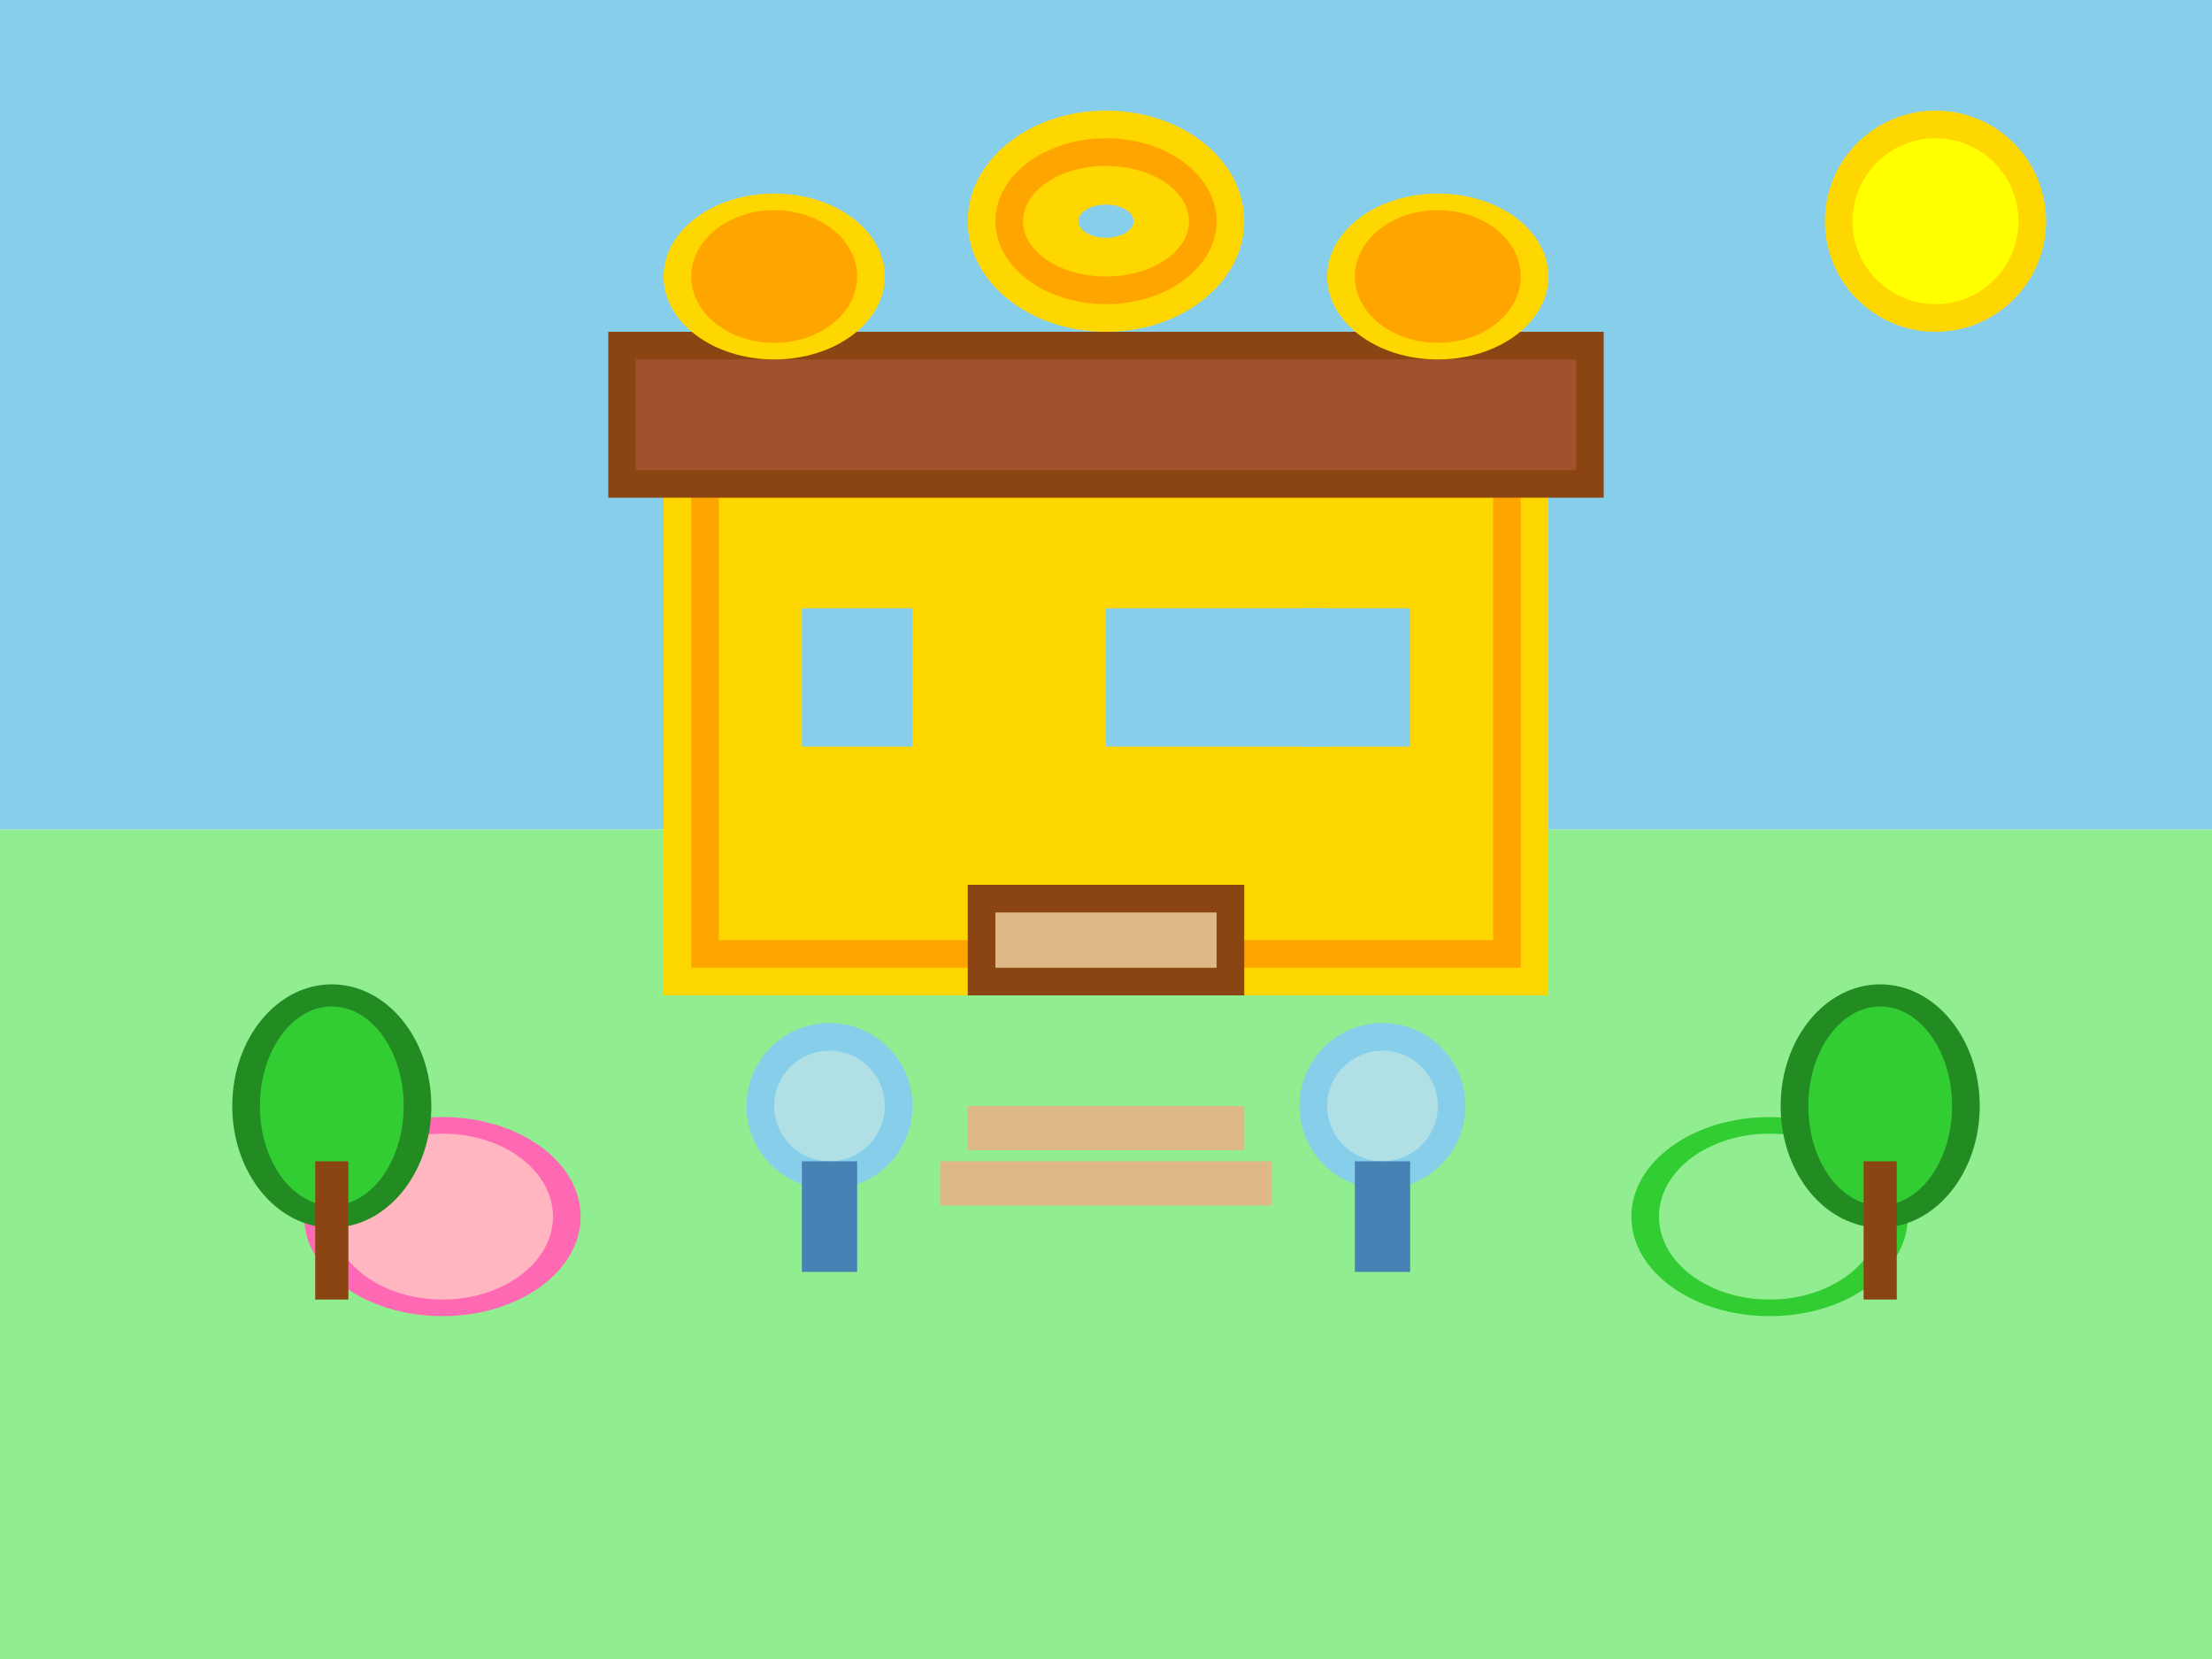
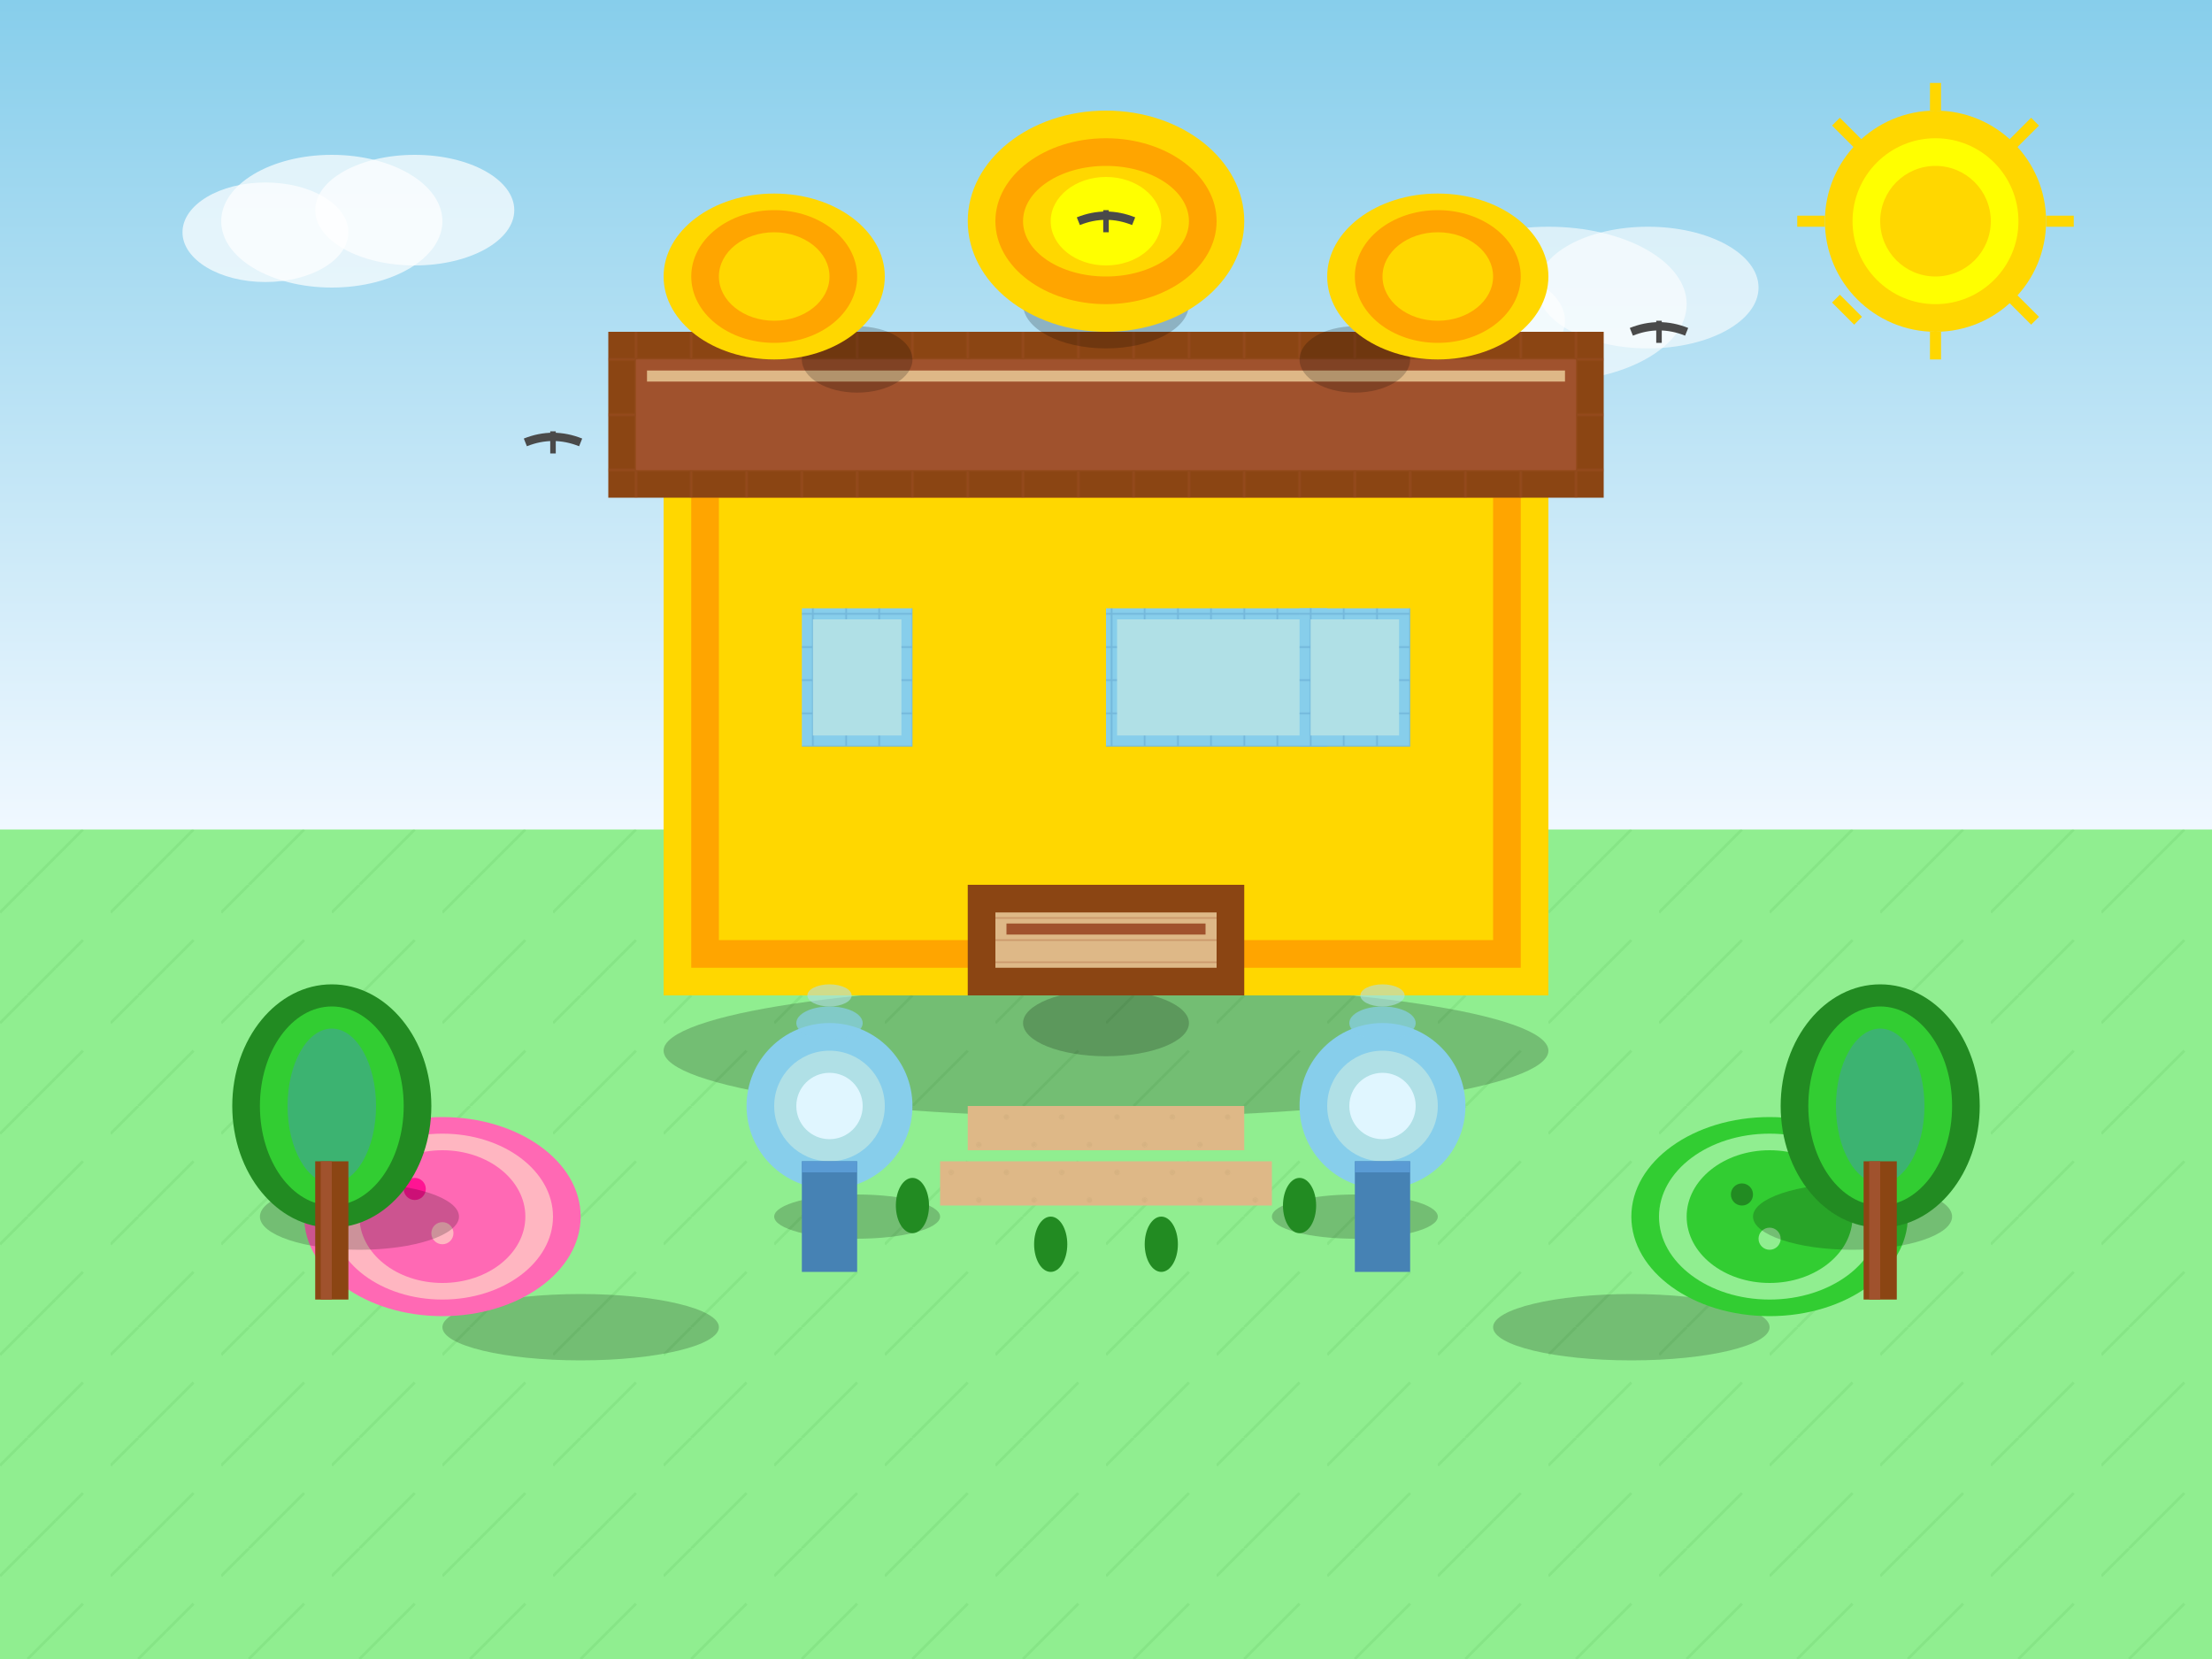
<svg xmlns="http://www.w3.org/2000/svg" width="400" height="300" viewBox="0 0 400 300" fill="none">
  <rect width="400" height="300" fill="#F0F8FF" />
-   <rect x="0" y="0" width="400" height="150" fill="#87CEEB" />
+   <rect x="0" y="0" width="400" height="150" fill="url(#skyGradient)" />
+   <ellipse cx="60" cy="40" rx="20" ry="12" fill="#FFFFFF" opacity="0.7" />
+   <ellipse cx="75" cy="38" rx="18" ry="10" fill="#FFFFFF" opacity="0.7" />
+   <ellipse cx="48" cy="42" rx="15" ry="9" fill="#FFFFFF" opacity="0.7" />
+   <ellipse cx="280" cy="55" rx="25" ry="14" fill="#FFFFFF" opacity="0.6" />
+   <ellipse cx="298" cy="52" rx="20" ry="11" fill="#FFFFFF" opacity="0.6" />
+   <ellipse cx="265" cy="58" rx="18" ry="10" fill="#FFFFFF" opacity="0.6" />
  <rect x="0" y="150" width="400" height="150" fill="#90EE90" />
+   <rect x="0" y="150" width="400" height="150" fill="url(#grassTexture)" opacity="0.3" />
+   <ellipse cx="200" cy="190" rx="80" ry="12" fill="#000000" opacity="0.2" />
  <rect x="120" y="80" width="160" height="100" fill="#FFD700" />
  <rect x="125" y="85" width="150" height="90" fill="#FFA500" />
  <rect x="130" y="90" width="140" height="80" fill="#FFD700" />
+   <rect x="122" y="82" width="156" height="2" fill="#FFFF00" />
+   <rect x="127" y="87" width="146" height="2" fill="#FFFF00" />
  <rect x="110" y="60" width="180" height="30" fill="#8B4513" />
+   <rect x="110" y="60" width="180" height="30" fill="url(#roofTexture)" opacity="0.3" />
  <rect x="115" y="65" width="170" height="20" fill="#A0522D" />
+   <rect x="117" y="67" width="166" height="2" fill="#DEB887" />
+   <ellipse cx="200" cy="55" rx="15" ry="8" fill="#000000" opacity="0.2" />
  <ellipse cx="200" cy="40" rx="25" ry="20" fill="#FFD700" />
  <ellipse cx="200" cy="40" rx="20" ry="15" fill="#FFA500" />
  <ellipse cx="200" cy="40" rx="15" ry="10" fill="#FFD700" />
+   <ellipse cx="200" cy="40" rx="10" ry="8" fill="#FFFF00" />
+   <ellipse cx="155" cy="65" rx="10" ry="6" fill="#000000" opacity="0.2" />
+   <ellipse cx="245" cy="65" rx="10" ry="6" fill="#000000" opacity="0.2" />
  <ellipse cx="140" cy="50" rx="20" ry="15" fill="#FFD700" />
  <ellipse cx="140" cy="50" rx="15" ry="12" fill="#FFA500" />
+   <ellipse cx="140" cy="50" rx="10" ry="8" fill="#FFD700" />
  <ellipse cx="260" cy="50" rx="20" ry="15" fill="#FFD700" />
  <ellipse cx="260" cy="50" rx="15" ry="12" fill="#FFA500" />
+   <ellipse cx="260" cy="50" rx="10" ry="8" fill="#FFD700" />
+   <ellipse cx="200" cy="185" rx="15" ry="6" fill="#000000" opacity="0.2" />
  <rect x="175" y="160" width="50" height="20" fill="#8B4513" />
  <rect x="180" y="165" width="40" height="10" fill="#DEB887" />
+   <rect x="180" y="165" width="40" height="10" fill="url(#woodTexture)" opacity="0.3" />
+   <rect x="182" y="167" width="36" height="2" fill="#A0522D" />
  <rect x="145" y="110" width="20" height="25" fill="#87CEEB" />
+   <rect x="145" y="110" width="20" height="25" fill="url(#windowTexture)" opacity="0.3" />
+   <rect x="147" y="112" width="16" height="21" fill="#B0E0E6" />
  <rect x="200" y="110" width="40" height="25" fill="#87CEEB" />
+   <rect x="200" y="110" width="40" height="25" fill="url(#windowTexture)" opacity="0.3" />
+   <rect x="202" y="112" width="36" height="21" fill="#B0E0E6" />
  <rect x="235" y="110" width="20" height="25" fill="#87CEEB" />
+   <rect x="235" y="110" width="20" height="25" fill="url(#windowTexture)" opacity="0.3" />
+   <rect x="237" y="112" width="16" height="21" fill="#B0E0E6" />
+   <ellipse cx="105" cy="240" rx="25" ry="6" fill="#000000" opacity="0.2" />
+   <ellipse cx="295" cy="240" rx="25" ry="6" fill="#000000" opacity="0.2" />
  <ellipse cx="80" cy="220" rx="25" ry="18" fill="#FF69B4" />
  <ellipse cx="80" cy="220" rx="20" ry="15" fill="#FFB6C1" />
+   <ellipse cx="80" cy="220" rx="15" ry="12" fill="#FF69B4" />
+   <circle cx="75" cy="215" r="2" fill="#FF1493" />
+   <circle cx="85" cy="218" r="2" fill="#FF69B4" />
+   <circle cx="80" cy="223" r="2" fill="#FFB6C1" />
  <ellipse cx="320" cy="220" rx="25" ry="18" fill="#32CD32" />
  <ellipse cx="320" cy="220" rx="20" ry="15" fill="#90EE90" />
+   <ellipse cx="320" cy="220" rx="15" ry="12" fill="#32CD32" />
+   <circle cx="315" cy="216" r="2" fill="#228B22" />
+   <circle cx="325" cy="219" r="2" fill="#32CD32" />
+   <circle cx="320" cy="224" r="2" fill="#90EE90" />
+   <ellipse cx="155" cy="220" rx="15" ry="4" fill="#000000" opacity="0.2" />
+   <ellipse cx="245" cy="220" rx="15" ry="4" fill="#000000" opacity="0.2" />
  <circle cx="150" cy="200" r="15" fill="#87CEEB" />
  <circle cx="150" cy="200" r="10" fill="#B0E0E6" />
+   <circle cx="150" cy="200" r="6" fill="#E0F6FF" />
+   <ellipse cx="150" cy="185" rx="6" ry="3" fill="#87CEEB" opacity="0.7" />
+   <ellipse cx="150" cy="180" rx="4" ry="2" fill="#B0E0E6" opacity="0.6" />
  <rect x="145" y="210" width="10" height="20" fill="#4682B4" />
+   <rect x="145" y="210" width="10" height="2" fill="#5A9BD4" />
  <circle cx="250" cy="200" r="15" fill="#87CEEB" />
  <circle cx="250" cy="200" r="10" fill="#B0E0E6" />
+   <circle cx="250" cy="200" r="6" fill="#E0F6FF" />
+   <ellipse cx="250" cy="185" rx="6" ry="3" fill="#87CEEB" opacity="0.7" />
+   <ellipse cx="250" cy="180" rx="4" ry="2" fill="#B0E0E6" opacity="0.6" />
  <rect x="245" y="210" width="10" height="20" fill="#4682B4" />
+   <rect x="245" y="210" width="10" height="2" fill="#5A9BD4" />
+   <ellipse cx="65" cy="220" rx="18" ry="6" fill="#000000" opacity="0.2" />
+   <ellipse cx="335" cy="220" rx="18" ry="6" fill="#000000" opacity="0.2" />
  <ellipse cx="60" cy="200" rx="18" ry="22" fill="#228B22" />
  <ellipse cx="60" cy="200" rx="13" ry="18" fill="#32CD32" />
+   <ellipse cx="60" cy="200" rx="8" ry="14" fill="#3CB371" />
  <rect x="57" y="210" width="6" height="25" fill="#8B4513" />
+   <rect x="58" y="210" width="2" height="25" fill="#A0522D" />
  <ellipse cx="340" cy="200" rx="18" ry="22" fill="#228B22" />
  <ellipse cx="340" cy="200" rx="13" ry="18" fill="#32CD32" />
+   <ellipse cx="340" cy="200" rx="8" ry="14" fill="#3CB371" />
  <rect x="337" y="210" width="6" height="25" fill="#8B4513" />
+   <rect x="338" y="210" width="2" height="25" fill="#A0522D" />
  <rect x="175" y="200" width="50" height="8" fill="#DEB887" />
+   <rect x="175" y="200" width="50" height="8" fill="url(#pathTexture)" opacity="0.3" />
  <rect x="170" y="210" width="60" height="8" fill="#DEB887" />
+   <rect x="170" y="210" width="60" height="8" fill="url(#pathTexture)" opacity="0.3" />
+   <ellipse cx="165" cy="218" rx="3" ry="5" fill="#228B22" />
+   <ellipse cx="235" cy="218" rx="3" ry="5" fill="#228B22" />
+   <ellipse cx="190" cy="225" rx="3" ry="5" fill="#228B22" />
+   <ellipse cx="210" cy="225" rx="3" ry="5" fill="#228B22" />
  <circle cx="350" cy="40" r="20" fill="#FFD700" />
  <circle cx="350" cy="40" r="15" fill="#FFFF00" />
-   <ellipse cx="100" cy="80" rx="5" ry="3" fill="#87CEEB" />
-   <ellipse cx="300" cy="60" rx="5" ry="3" fill="#87CEEB" />
-   <ellipse cx="200" cy="40" rx="5" ry="3" fill="#87CEEB" />
+   <circle cx="350" cy="40" r="10" fill="#FFD700" />
+   <line x1="350" y1="15" x2="350" y2="20" stroke="#FFD700" stroke-width="2" />
+   <line x1="350" y1="60" x2="350" y2="65" stroke="#FFD700" stroke-width="2" />
+   <line x1="325" y1="40" x2="330" y2="40" stroke="#FFD700" stroke-width="2" />
+   <line x1="370" y1="40" x2="375" y2="40" stroke="#FFD700" stroke-width="2" />
+   <line x1="332" y1="22" x2="336" y2="26" stroke="#FFD700" stroke-width="2" />
+   <line x1="364" y1="54" x2="368" y2="58" stroke="#FFD700" stroke-width="2" />
+   <line x1="364" y1="26" x2="368" y2="22" stroke="#FFD700" stroke-width="2" />
+   <line x1="332" y1="54" x2="336" y2="58" stroke="#FFD700" stroke-width="2" />
+   <path d="M 95 80 Q 100 78 105 80" stroke="#4A4A4A" stroke-width="1.5" fill="none" />
+   <path d="M 100 82 L 100 78" stroke="#4A4A4A" stroke-width="1" fill="none" />
+   <path d="M 295 60 Q 300 58 305 60" stroke="#4A4A4A" stroke-width="1.5" fill="none" />
+   <path d="M 300 62 L 300 58" stroke="#4A4A4A" stroke-width="1" fill="none" />
+   <path d="M 195 40 Q 200 38 205 40" stroke="#4A4A4A" stroke-width="1.5" fill="none" />
+   <path d="M 200 42 L 200 38" stroke="#4A4A4A" stroke-width="1" fill="none" />
+   <defs>
+     <linearGradient id="skyGradient" x1="0%" y1="0%" x2="0%" y2="100%">
+       <stop offset="0%" style="stop-color:#87CEEB;stop-opacity:1" />
+       <stop offset="100%" style="stop-color:#F0F8FF;stop-opacity:1" />
+     </linearGradient>
+     <pattern id="grassTexture" x="0" y="0" width="20" height="20" patternUnits="userSpaceOnUse">
+       <line x1="0" y1="5" x2="5" y2="0" stroke="#70D070" stroke-width="0.5" />
+       <line x1="10" y1="15" x2="15" y2="10" stroke="#70D070" stroke-width="0.5" />
+       <line x1="5" y1="20" x2="10" y2="15" stroke="#70D070" stroke-width="0.5" />
+     </pattern>
+     <pattern id="roofTexture" x="0" y="0" width="10" height="10" patternUnits="userSpaceOnUse">
+       <line x1="0" y1="5" x2="10" y2="5" stroke="#A0522D" stroke-width="0.5" />
+       <line x1="5" y1="0" x2="5" y2="10" stroke="#A0522D" stroke-width="0.5" />
+     </pattern>
+     <pattern id="woodTexture" x="0" y="0" width="8" height="8" patternUnits="userSpaceOnUse">
+       <line x1="0" y1="2" x2="8" y2="2" stroke="#A0522D" stroke-width="0.3" />
+       <line x1="0" y1="6" x2="8" y2="6" stroke="#A0522D" stroke-width="0.3" />
+     </pattern>
+     <pattern id="windowTexture" x="0" y="0" width="6" height="6" patternUnits="userSpaceOnUse">
+       <line x1="0" y1="3" x2="6" y2="3" stroke="#4682B4" stroke-width="0.3" />
+       <line x1="3" y1="0" x2="3" y2="6" stroke="#4682B4" stroke-width="0.3" />
+     </pattern>
+     <pattern id="pathTexture" x="0" y="0" width="10" height="10" patternUnits="userSpaceOnUse">
+       <circle cx="2" cy="2" r="0.5" fill="#C4A574" />
+       <circle cx="7" cy="7" r="0.5" fill="#C4A574" />
+     </pattern>
+   </defs>
</svg>
